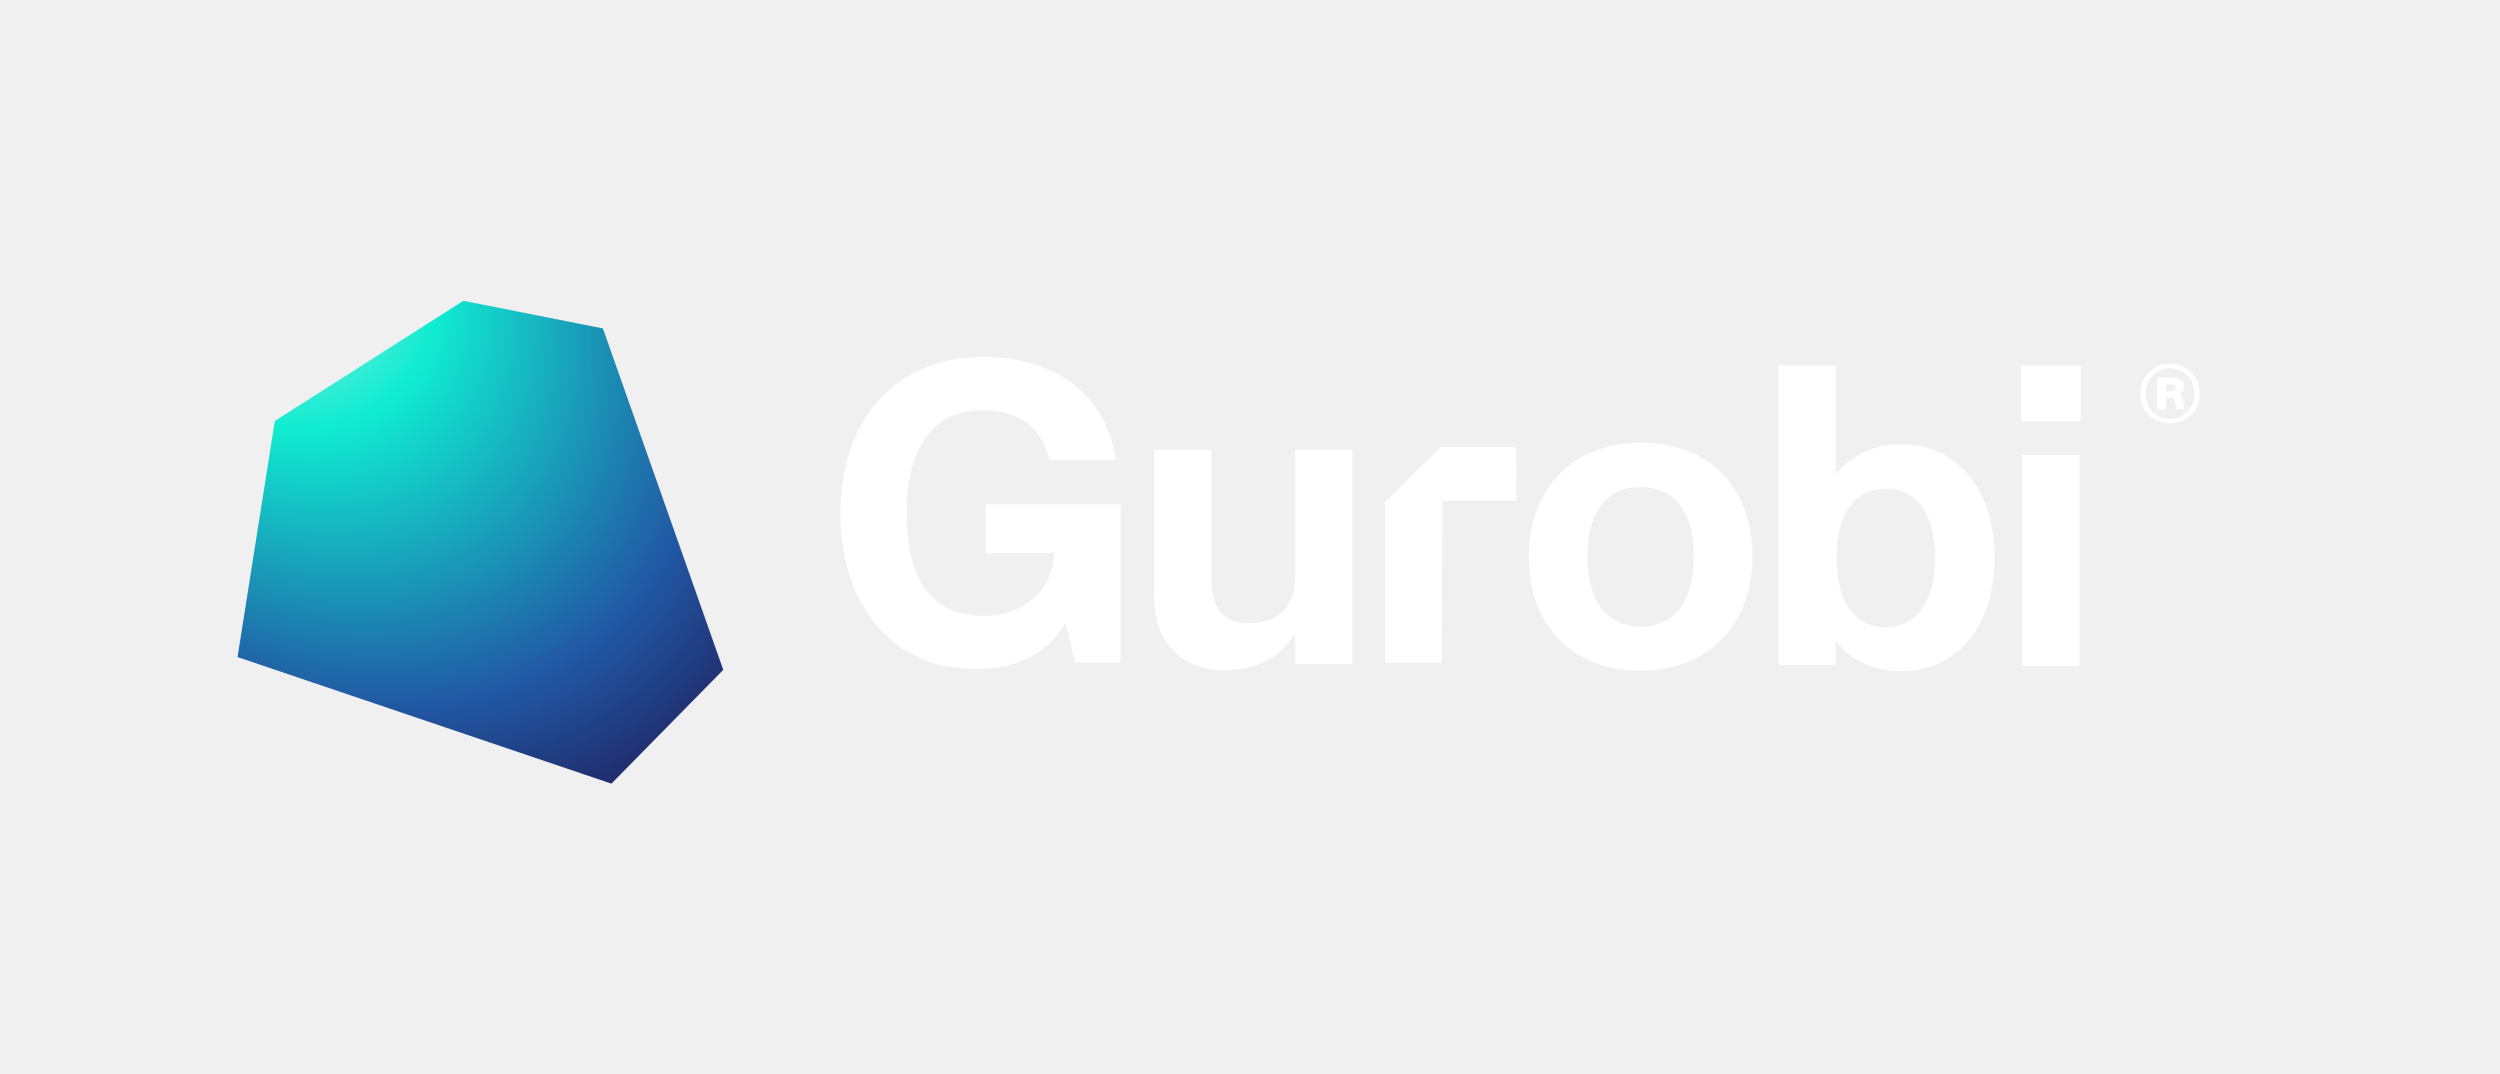
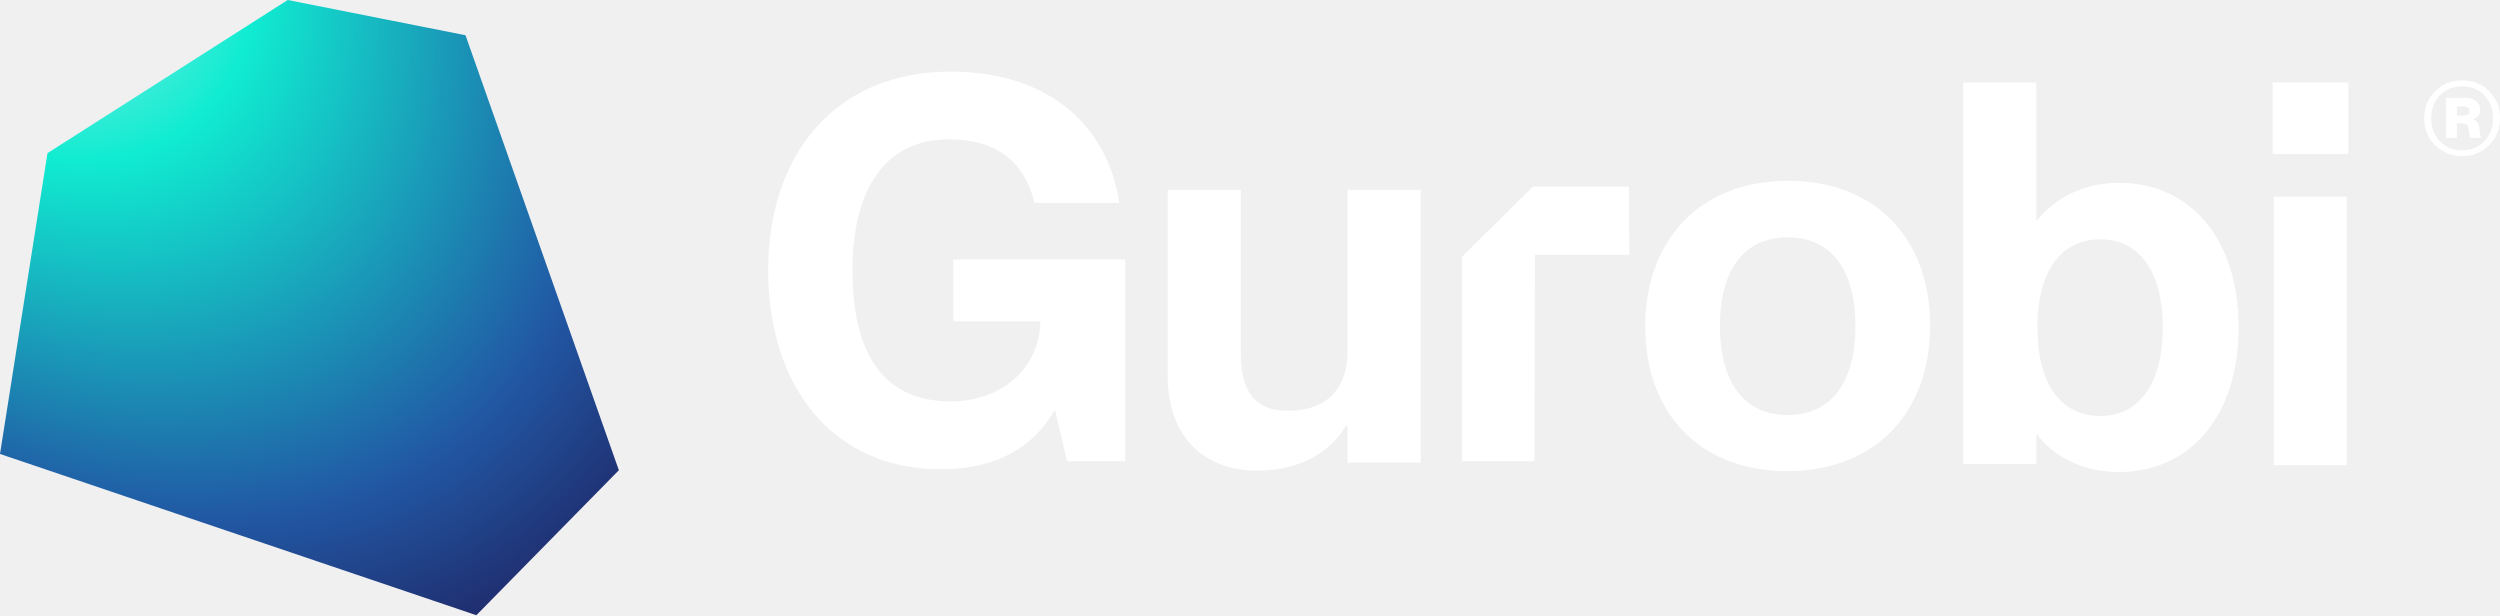
- <svg xmlns="http://www.w3.org/2000/svg" width="731" height="314" viewBox="0 0 731 314" fill="none">
-   <path d="M69.459 192.13L80.359 123.089L135.487 87.948L176.287 96.034L211.483 195.861L178.778 229.137L69.459 192.13Z" fill="url(#paint0_radial_2413_14210)" />
-   <path d="M285.304 195.623C260.319 195.623 245.744 176.394 245.744 149.939C245.744 123.607 260.931 104.378 287.631 104.378C311.024 104.378 323.884 117.728 326.333 134.507H306.86C305.022 126.669 299.756 119.933 287.263 119.933C271.097 119.933 265.095 133.527 265.095 149.939C265.095 166.473 270.362 180.068 287.631 180.068C299.266 180.068 308.084 172.475 308.207 161.697H288.243V147.49H327.681V193.786H314.331L311.636 182.273H311.391C306.492 190.601 298.286 195.623 285.304 195.623Z" fill="white" />
-   <path d="M378.71 168.508V131.521H395.489V194.106H378.71V185.532H378.465C375.158 190.921 368.912 195.943 357.889 195.943C346.009 195.943 337.436 188.472 337.436 174.142V131.521H354.215V168.998C354.215 178.061 357.644 182.226 365.115 182.226C373.566 182.226 378.71 177.449 378.71 168.508Z" fill="white" />
-   <path d="M479.597 196.065C459.389 196.065 447.019 182.593 447.019 162.874C447.019 143.278 459.389 129.438 479.842 129.438C500.051 129.438 512.421 142.911 512.421 162.629C512.421 182.348 500.051 196.065 479.597 196.065ZM479.72 183.205C490.008 183.205 495.274 175.244 495.274 162.752C495.274 150.259 490.008 142.421 479.72 142.421C469.432 142.421 464.165 150.259 464.165 162.752C464.165 175.244 469.432 183.205 479.72 183.205Z" fill="white" />
-   <path d="M555.645 129.893C571.934 129.893 583.202 142.508 583.202 163.084C583.202 183.66 571.934 196.275 555.645 196.275C546.214 196.275 539.845 191.621 537.028 187.702H536.783V194.438H520.004V106.867H536.783V138.466H537.028C539.845 134.792 546.214 129.893 555.645 129.893ZM551.48 183.415C560.789 183.415 565.81 175.331 565.81 163.084C565.81 150.836 560.789 142.875 551.48 142.875C542.417 142.875 537.028 150.224 537.028 163.084C537.028 176.066 542.417 183.415 551.48 183.415Z" fill="white" />
-   <path d="M608.408 123.298H591.016V106.867H608.408V123.298ZM608.04 194.702H591.261V133.085H608.04V194.702Z" fill="white" />
-   <path d="M421.27 130.757H443.284L443.383 146.421H421.711L421.612 193.788H404.965L404.965 146.886L421.27 130.757Z" fill="white" />
-   <path d="M640.681 121.297C639.008 122.95 636.946 123.776 634.496 123.776C632.046 123.776 629.984 122.95 628.311 121.297C626.637 119.644 625.8 117.572 625.8 115.081C625.8 112.589 626.637 110.517 628.311 108.864C629.984 107.211 632.046 106.385 634.496 106.385C636.946 106.385 639.008 107.211 640.681 108.864C642.355 110.517 643.192 112.589 643.192 115.081C643.192 117.572 642.355 119.644 640.681 121.297ZM634.496 122.447C636.558 122.447 638.256 121.752 639.59 120.363C640.924 118.973 641.591 117.213 641.591 115.081C641.591 112.973 640.924 111.224 639.59 109.835C638.256 108.445 636.558 107.75 634.496 107.75C632.458 107.75 630.761 108.445 629.402 109.835C628.068 111.224 627.401 112.973 627.401 115.081C627.401 117.189 628.068 118.949 629.402 120.363C630.761 121.752 632.458 122.447 634.496 122.447ZM630.785 119.608V110.409H635.296C636.242 110.409 637.031 110.649 637.661 111.128C638.316 111.607 638.644 112.266 638.644 113.104C638.644 114.206 638.11 114.937 637.043 115.296V115.368C637.771 115.584 638.231 116.135 638.425 117.021C638.474 117.309 638.51 117.668 638.535 118.099C638.559 118.506 638.595 118.818 638.644 119.033C638.692 119.249 638.765 119.381 638.862 119.429V119.608H636.388C636.291 119.56 636.157 118.854 635.988 117.488C635.915 116.674 635.43 116.266 634.532 116.266H633.295V119.608H630.785ZM633.295 112.386V114.47H634.86C635.733 114.47 636.17 114.123 636.17 113.428C636.17 112.733 635.733 112.386 634.86 112.386H633.295Z" fill="white" />
-   <defs>
-     <radialGradient id="paint0_radial_2413_14210" cx="0" cy="0" r="1" gradientUnits="userSpaceOnUse" gradientTransform="translate(65.8339 61.1712) rotate(47.5638) scale(245.353 170.806)">
-       <stop offset="0.038" stop-color="#CAEBEC" />
-       <stop offset="0.298" stop-color="#10ECD1" />
-       <stop offset="0.678" stop-color="#2158A4" />
-       <stop offset="0.976" stop-color="#1F063D" />
+ <svg xmlns="http://www.w3.org/2000/svg" width="573.733" height="141.189" viewBox="0 0 573.733 141.189" fill="none" version="1.1" id="svg11">
+   <path d="M 9.6652114e-8,104.182 10.9,35.141 66.028,3.0575109e-6 106.828,8.086 l 35.196,99.827 -32.705,33.276 z" fill="url(#paint0_radial_2413_14210)" id="path1" style="fill:url(#paint0_radial_2413_14210)" />
+   <path d="m 215.845,107.675 c -24.985,0 -39.56,-19.229 -39.56,-45.684 0,-26.332 15.187,-45.561 41.887,-45.561 23.393,0 36.253,13.35 38.702,30.129 h -19.473 c -1.838,-7.838 -7.104,-14.574 -19.597,-14.574 -16.166,0 -22.168,13.594 -22.168,30.006 0,16.534 5.267,30.129 22.536,30.129 11.635,0 20.453,-7.593 20.576,-18.371 h -19.964 v -14.207 h 39.438 V 105.838 h -13.35 l -2.695,-11.513 h -0.245 C 237.033,102.653 228.827,107.675 215.845,107.675 Z" fill="#ffffff" id="path2" />
+   <path d="m 309.251,80.56 v -36.987 H 326.03 V 106.158 h -16.779 v -8.574 h -0.245 c -3.307,5.389 -9.553,10.411 -20.576,10.411 -11.88,0 -20.453,-7.471 -20.453,-21.801 v -42.621 h 16.779 v 37.477 c 0,9.063 3.429,13.228 10.9,13.228 8.451,0 13.595,-4.777 13.595,-13.718 z" fill="#ffffff" id="path3" />
+   <path d="m 410.138,108.117 c -20.208,0 -32.578,-13.472 -32.578,-33.191 0,-19.596 12.37,-33.436 32.823,-33.436 20.209,0 32.579,13.473 32.579,33.191 0,19.719 -12.37,33.436 -32.824,33.436 z m 0.123,-12.86 c 10.288,0 15.554,-7.961 15.554,-20.453 0,-12.493 -5.266,-20.331 -15.554,-20.331 -10.288,0 -15.555,7.838 -15.555,20.331 0,12.492 5.267,20.453 15.555,20.453 z" fill="#ffffff" id="path4" />
+   <path d="m 486.186,41.945 c 16.289,0 27.557,12.615 27.557,33.191 0,20.576 -11.268,33.191 -27.557,33.191 -9.431,0 -15.8,-4.654 -18.617,-8.573 h -0.245 V 106.49 H 450.545 V 18.919 h 16.779 v 31.599 h 0.245 c 2.817,-3.674 9.186,-8.573 18.617,-8.573 z m -4.165,53.522 c 9.309,0 14.33,-8.084 14.33,-20.331 0,-12.248 -5.021,-20.209 -14.33,-20.209 -9.063,0 -14.452,7.349 -14.452,20.209 0,12.982 5.389,20.331 14.452,20.331 z" fill="#ffffff" id="path5" />
+   <path d="m 538.949,35.35 h -17.392 v -16.431 h 17.392 z M 538.581,106.754 H 521.802 V 45.137 h 16.779 z" fill="#ffffff" id="path6" />
+   <path d="m 351.811,42.809 h 22.014 l 0.099,15.664 H 352.252 L 352.153,105.84 H 335.506 V 58.938 Z" fill="#ffffff" id="path7" />
+   <path d="m 571.222,33.349 c -1.673,1.653 -3.735,2.479 -6.185,2.479 -2.45,0 -4.512,-0.826 -6.185,-2.479 -1.674,-1.653 -2.511,-3.725 -2.511,-6.216 0,-2.492 0.837,-4.564 2.511,-6.217 1.673,-1.653 3.735,-2.479 6.185,-2.479 2.45,0 4.512,0.826 6.185,2.479 1.674,1.653 2.511,3.725 2.511,6.217 0,2.491 -0.837,4.563 -2.511,6.216 z m -6.185,1.15 c 2.062,0 3.76,-0.695 5.094,-2.084 1.334,-1.39 2.001,-3.15 2.001,-5.282 0,-2.108 -0.667,-3.857 -2.001,-5.246 -1.334,-1.39 -3.032,-2.085 -5.094,-2.085 -2.038,0 -3.735,0.695 -5.094,2.085 -1.334,1.389 -2.001,3.138 -2.001,5.246 0,2.108 0.667,3.868 2.001,5.282 1.359,1.389 3.056,2.084 5.094,2.084 z m -3.711,-2.839 v -9.199 h 4.511 c 0.946,0 1.735,0.24 2.365,0.719 0.655,0.479 0.983,1.138 0.983,1.976 0,1.102 -0.534,1.833 -1.601,2.192 v 0.072 c 0.728,0.216 1.188,0.767 1.382,1.653 0.049,0.288 0.085,0.647 0.11,1.078 0.024,0.407 0.06,0.719 0.109,0.934 0.048,0.216 0.121,0.348 0.218,0.396 v 0.179 h -2.474 c -0.097,-0.048 -0.231,-0.754 -0.4,-2.12 -0.073,-0.814 -0.558,-1.222 -1.456,-1.222 h -1.237 v 3.342 z m 2.51,-7.222 v 2.084 h 1.565 c 0.873,0 1.31,-0.347 1.31,-1.042 0,-0.695 -0.437,-1.042 -1.31,-1.042 z" fill="#ffffff" id="path8" />
+   <defs id="defs11">
+     <radialGradient id="paint0_radial_2413_14210" cx="0" cy="0" r="1" gradientUnits="userSpaceOnUse" gradientTransform="matrix(165.5565,181.0777,-126.0598,115.2546,-3.6251,-26.7767)">
+       <stop offset="0.038" stop-color="#CAEBEC" id="stop8" />
+       <stop offset="0.298" stop-color="#10ECD1" id="stop9" />
+       <stop offset="0.678" stop-color="#2158A4" id="stop10" />
+       <stop offset="0.976" stop-color="#1F063D" id="stop11" />
    </radialGradient>
  </defs>
</svg>
